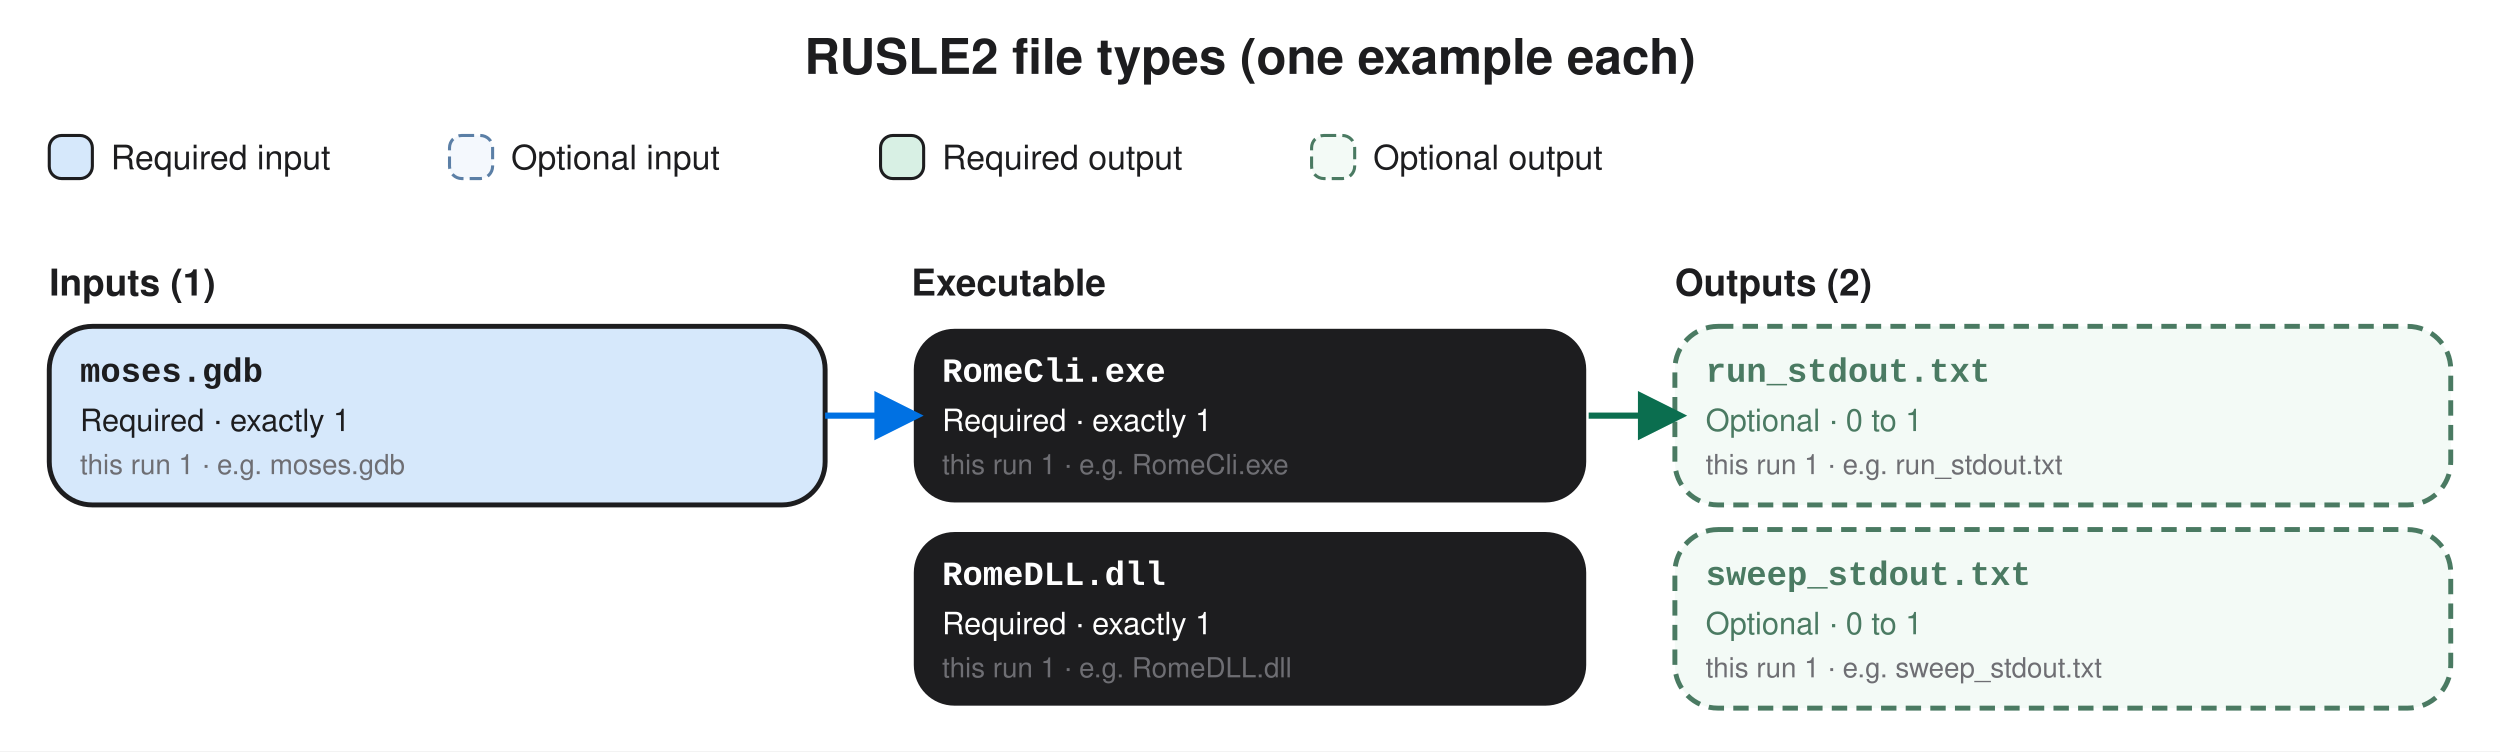
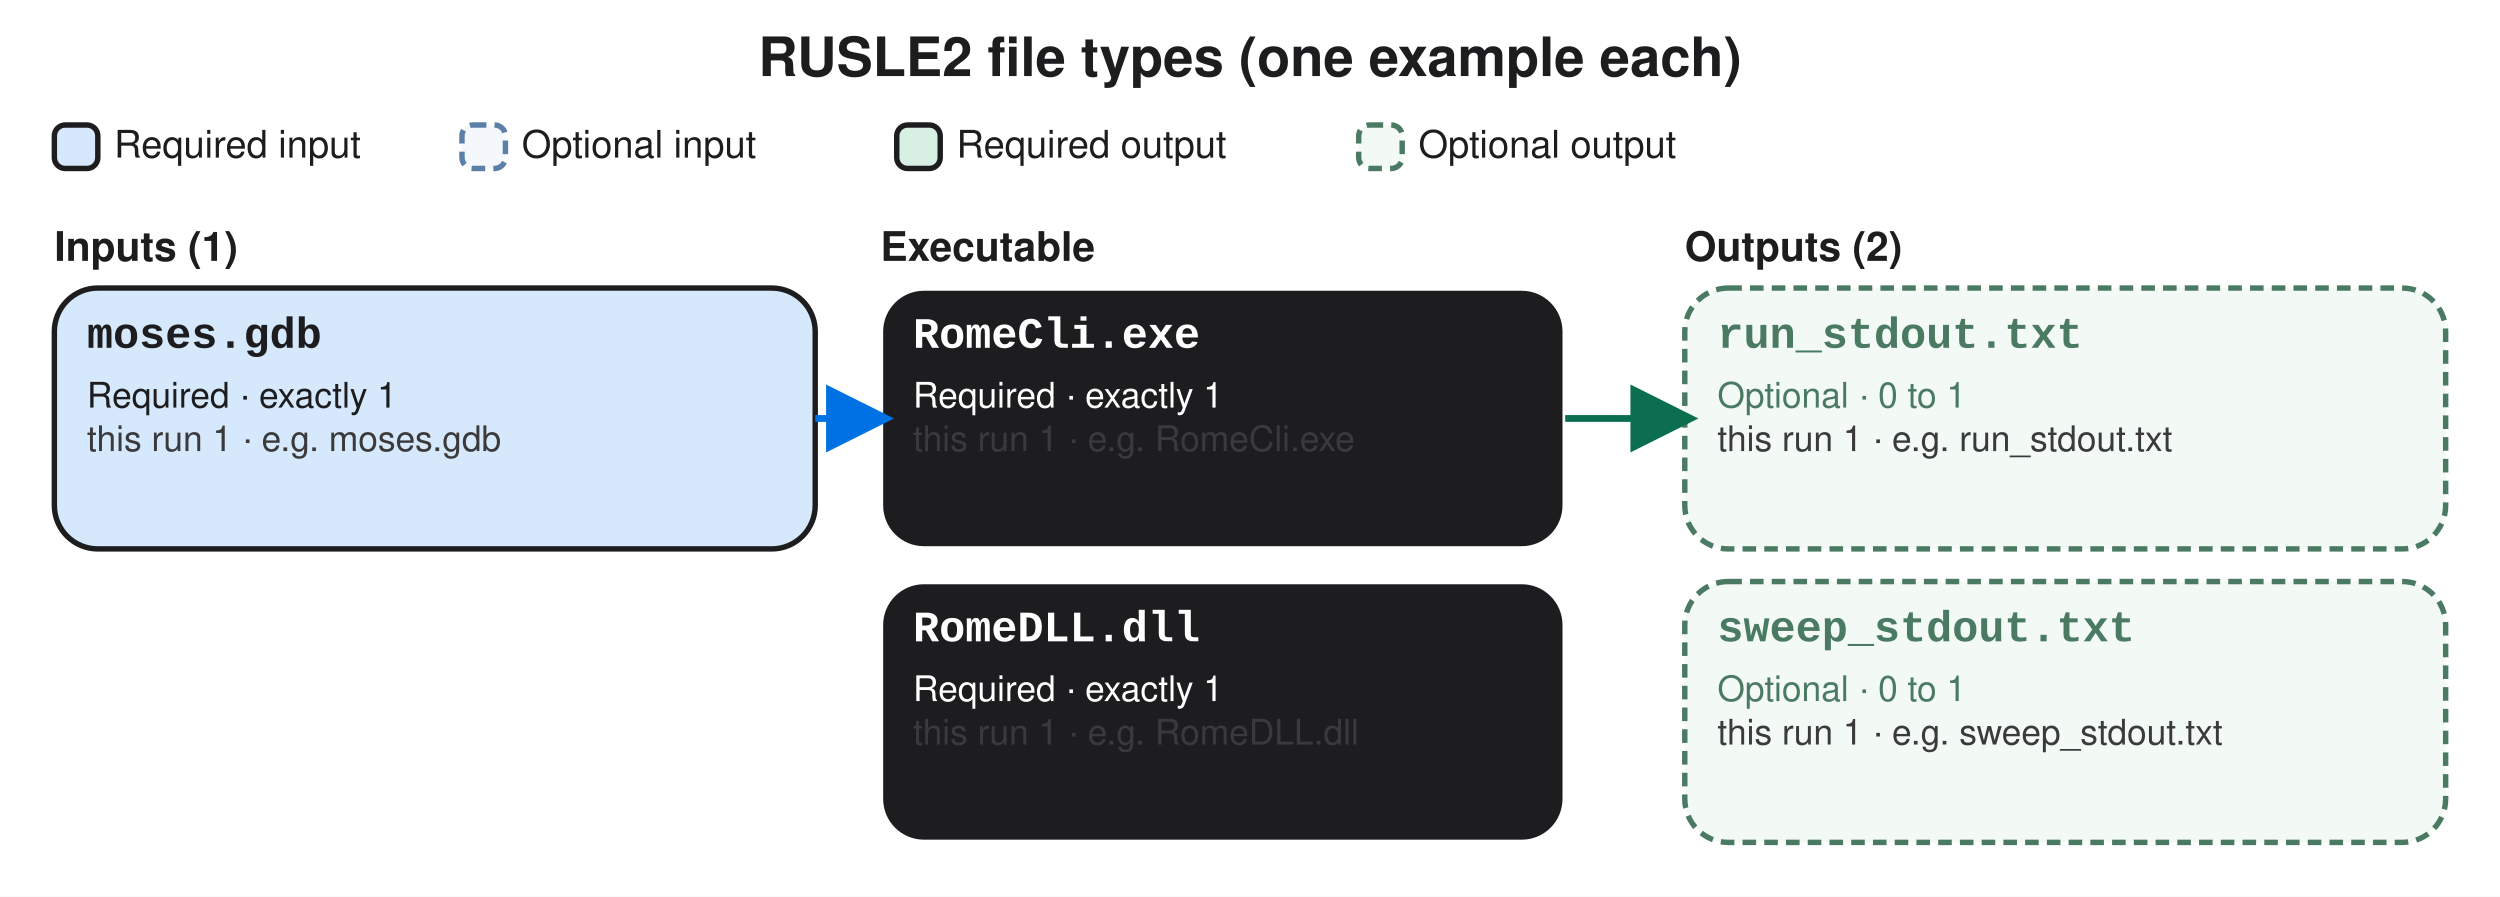
- <svg xmlns="http://www.w3.org/2000/svg" width="812" height="244" viewBox="0 0 812 244">
+ <svg xmlns="http://www.w3.org/2000/svg" width="920" height="330" viewBox="0 0 920 330">
  <defs>
-     <marker id="arrow" markerWidth="8" markerHeight="8" refX="6" refY="4" orient="auto">
-       <polygon points="0 0, 8 4, 0 8" fill="#0071e3" />
+     <marker id="arrow" markerWidth="10" markerHeight="10" refX="8" refY="5" orient="auto">
+       <polygon points="0 0, 10 5, 0 10" fill="#0071e3" />
    </marker>
-     <marker id="arrow2" markerWidth="8" markerHeight="8" refX="6" refY="4" orient="auto">
-       <polygon points="0 0, 8 4, 0 8" fill="#0b6e4f" />
+     <marker id="arrow2" markerWidth="10" markerHeight="10" refX="8" refY="5" orient="auto">
+       <polygon points="0 0, 10 5, 0 10" fill="#0b6e4f" />
    </marker>
  </defs>
  <rect width="100%" height="100%" fill="#ffffff" />
-   <text x="406.0" y="24" text-anchor="middle" font-family="Helvetica, Arial, sans-serif" font-size="16" font-weight="700" fill="#1d1d1f">RUSLE2 file types (one example each)</text>
-   <rect x="16" y="44" width="14" height="14" rx="4" fill="#d6e8fb" stroke="#1d1d1f" />
-   <text x="36" y="55" font-family="Helvetica, Arial, sans-serif" font-size="11" fill="#1d1d1f">Required input</text>
-   <rect x="146" y="44" width="14" height="14" rx="4" fill="#f4f8fd" stroke="#5b7fa6" stroke-dasharray="4 2" />
-   <text x="166" y="55" font-family="Helvetica, Arial, sans-serif" font-size="11" fill="#1d1d1f">Optional input</text>
-   <rect x="286" y="44" width="14" height="14" rx="4" fill="#d8f0e4" stroke="#1d1d1f" />
-   <text x="306" y="55" font-family="Helvetica, Arial, sans-serif" font-size="11" fill="#1d1d1f">Required output</text>
-   <rect x="426" y="44" width="14" height="14" rx="4" fill="#f3faf6" stroke="#4a7a62" stroke-dasharray="4 2" />
-   <text x="446" y="55" font-family="Helvetica, Arial, sans-serif" font-size="11" fill="#1d1d1f">Optional output</text>
-   <text x="16" y="96" font-family="Helvetica, Arial, sans-serif" font-size="12" font-weight="700" fill="#1d1d1f">Inputs (1)</text>
+   <text x="460.0" y="28" text-anchor="middle" font-family="Helvetica, Arial, sans-serif" font-size="20" font-weight="700" fill="#1d1d1f">RUSLE2 file types (one example each)</text>
+   <rect x="20" y="46" width="16" height="16" rx="4" fill="#d6e8fb" stroke="#1d1d1f" stroke-width="2" />
+   <text x="42" y="58" font-family="Helvetica, Arial, sans-serif" font-size="14" fill="#1d1d1f">Required input</text>
+   <rect x="170" y="46" width="16" height="16" rx="4" fill="#f4f8fd" stroke="#5b7fa6" stroke-width="2" stroke-dasharray="5 3" />
+   <text x="192" y="58" font-family="Helvetica, Arial, sans-serif" font-size="14" fill="#1d1d1f">Optional input</text>
+   <rect x="330" y="46" width="16" height="16" rx="4" fill="#d8f0e4" stroke="#1d1d1f" stroke-width="2" />
+   <text x="352" y="58" font-family="Helvetica, Arial, sans-serif" font-size="14" fill="#1d1d1f">Required output</text>
+   <rect x="500" y="46" width="16" height="16" rx="4" fill="#f3faf6" stroke="#4a7a62" stroke-width="2" stroke-dasharray="5 3" />
+   <text x="522" y="58" font-family="Helvetica, Arial, sans-serif" font-size="14" fill="#1d1d1f">Optional output</text>
+   <text x="20" y="96" font-family="Helvetica, Arial, sans-serif" font-size="15" font-weight="700" fill="#1d1d1f">Inputs (1)</text>
  <g>
-     <rect x="16" y="106" width="252" height="58" rx="14" fill="#d6e8fb" stroke="#1d1d1f" stroke-width="1.6" />
-     <text x="26" y="124" font-family="Consolas, Courier New, monospace" font-size="11" font-weight="700" fill="#1d1d1f">moses.gdb</text>
-     <text x="26" y="140" font-family="Helvetica, Arial, sans-serif" font-size="10" fill="#1d1d1f">Required · exactly 1</text>
-     <text x="26" y="154" font-family="Helvetica, Arial, sans-serif" font-size="9" fill="#6e6e73">this run 1 · e.g. moses.gdb</text>
+     <rect x="20" y="106" width="280" height="96" rx="16" fill="#d6e8fb" stroke="#1d1d1f" stroke-width="2" />
+     <text x="32" y="128" font-family="Consolas, Courier New, monospace" font-size="16" font-weight="700" fill="#1d1d1f">moses.gdb</text>
+     <text x="32" y="150" font-family="Helvetica, Arial, sans-serif" font-size="13" fill="#1d1d1f">Required · exactly 1</text>
+     <text x="32" y="166" font-family="Helvetica, Arial, sans-serif" font-size="13" fill="#3a3a3c">this run 1 · e.g. moses.gdb</text>
  </g>
-   <text x="296" y="96" font-family="Helvetica, Arial, sans-serif" font-size="12" font-weight="700" fill="#1d1d1f">Executable</text>
+   <text x="324" y="96" font-family="Helvetica, Arial, sans-serif" font-size="15" font-weight="700" fill="#1d1d1f">Executable</text>
  <g>
-     <rect x="296" y="106" width="220" height="58" rx="14" fill="#1d1d1f" stroke="#ffffff" stroke-width="1.6" />
-     <text x="306" y="124" font-family="Consolas, Courier New, monospace" font-size="11" font-weight="700" fill="#ffffff">RomeCli.exe</text>
-     <text x="306" y="140" font-family="Helvetica, Arial, sans-serif" font-size="10" fill="#ffffff">Required · exactly 1</text>
-     <text x="306" y="154" font-family="Helvetica, Arial, sans-serif" font-size="9" fill="#6e6e73">this run 1 · e.g. RomeCli.exe</text>
+     <rect x="324" y="106" width="252" height="96" rx="16" fill="#1d1d1f" stroke="#ffffff" stroke-width="2" />
+     <text x="336" y="128" font-family="Consolas, Courier New, monospace" font-size="16" font-weight="700" fill="#ffffff">RomeCli.exe</text>
+     <text x="336" y="150" font-family="Helvetica, Arial, sans-serif" font-size="13" fill="#ffffff">Required · exactly 1</text>
+     <text x="336" y="166" font-family="Helvetica, Arial, sans-serif" font-size="13" fill="#3a3a3c">this run 1 · e.g. RomeCli.exe</text>
  </g>
  <g>
-     <rect x="296" y="172" width="220" height="58" rx="14" fill="#1d1d1f" stroke="#ffffff" stroke-width="1.6" />
-     <text x="306" y="190" font-family="Consolas, Courier New, monospace" font-size="11" font-weight="700" fill="#ffffff">RomeDLL.dll</text>
-     <text x="306" y="206" font-family="Helvetica, Arial, sans-serif" font-size="10" fill="#ffffff">Required · exactly 1</text>
-     <text x="306" y="220" font-family="Helvetica, Arial, sans-serif" font-size="9" fill="#6e6e73">this run 1 · e.g. RomeDLL.dll</text>
+     <rect x="324" y="214" width="252" height="96" rx="16" fill="#1d1d1f" stroke="#ffffff" stroke-width="2" />
+     <text x="336" y="236" font-family="Consolas, Courier New, monospace" font-size="16" font-weight="700" fill="#ffffff">RomeDLL.dll</text>
+     <text x="336" y="258" font-family="Helvetica, Arial, sans-serif" font-size="13" fill="#ffffff">Required · exactly 1</text>
+     <text x="336" y="274" font-family="Helvetica, Arial, sans-serif" font-size="13" fill="#3a3a3c">this run 1 · e.g. RomeDLL.dll</text>
  </g>
-   <text x="544" y="96" font-family="Helvetica, Arial, sans-serif" font-size="12" font-weight="700" fill="#1d1d1f">Outputs (2)</text>
+   <text x="620" y="96" font-family="Helvetica, Arial, sans-serif" font-size="15" font-weight="700" fill="#1d1d1f">Outputs (2)</text>
  <g>
-     <rect x="544" y="106" width="252" height="58" rx="14" fill="#f3faf6" stroke="#4a7a62" stroke-width="1.6" stroke-dasharray="5 3" />
-     <text x="554" y="124" font-family="Consolas, Courier New, monospace" font-size="11" font-weight="700" fill="#4a7a62">run_stdout.txt</text>
-     <text x="554" y="140" font-family="Helvetica, Arial, sans-serif" font-size="10" fill="#4a7a62">Optional · 0 to 1</text>
-     <text x="554" y="154" font-family="Helvetica, Arial, sans-serif" font-size="9" fill="#6e6e73">this run 1 · e.g. run_stdout.txt</text>
+     <rect x="620" y="106" width="280" height="96" rx="16" fill="#f3faf6" stroke="#4a7a62" stroke-width="2" stroke-dasharray="5 3" />
+     <text x="632" y="128" font-family="Consolas, Courier New, monospace" font-size="16" font-weight="700" fill="#4a7a62">run_stdout.txt</text>
+     <text x="632" y="150" font-family="Helvetica, Arial, sans-serif" font-size="13" fill="#4a7a62">Optional · 0 to 1</text>
+     <text x="632" y="166" font-family="Helvetica, Arial, sans-serif" font-size="13" fill="#3a3a3c">this run 1 · e.g. run_stdout.txt</text>
  </g>
  <g>
-     <rect x="544" y="172" width="252" height="58" rx="14" fill="#f3faf6" stroke="#4a7a62" stroke-width="1.6" stroke-dasharray="5 3" />
-     <text x="554" y="190" font-family="Consolas, Courier New, monospace" font-size="11" font-weight="700" fill="#4a7a62">sweep_stdout.txt</text>
-     <text x="554" y="206" font-family="Helvetica, Arial, sans-serif" font-size="10" fill="#4a7a62">Optional · 0 to 1</text>
-     <text x="554" y="220" font-family="Helvetica, Arial, sans-serif" font-size="9" fill="#6e6e73">this run 1 · e.g. sweep_stdout.txt</text>
+     <rect x="620" y="214" width="280" height="96" rx="16" fill="#f3faf6" stroke="#4a7a62" stroke-width="2" stroke-dasharray="5 3" />
+     <text x="632" y="236" font-family="Consolas, Courier New, monospace" font-size="16" font-weight="700" fill="#4a7a62">sweep_stdout.txt</text>
+     <text x="632" y="258" font-family="Helvetica, Arial, sans-serif" font-size="13" fill="#4a7a62">Optional · 0 to 1</text>
+     <text x="632" y="274" font-family="Helvetica, Arial, sans-serif" font-size="13" fill="#3a3a3c">this run 1 · e.g. sweep_stdout.txt</text>
  </g>
-   <line x1="268" y1="135.0" x2="296" y2="135.0" stroke="#0071e3" stroke-width="2" marker-end="url(#arrow)" />
-   <line x1="516" y1="135.0" x2="544" y2="135.0" stroke="#0b6e4f" stroke-width="2" marker-end="url(#arrow2)" />
+   <line x1="300" y1="154.0" x2="324" y2="154.0" stroke="#0071e3" stroke-width="2.5" marker-end="url(#arrow)" />
+   <line x1="576" y1="154.0" x2="620" y2="154.0" stroke="#0b6e4f" stroke-width="2.5" marker-end="url(#arrow2)" />
</svg>
